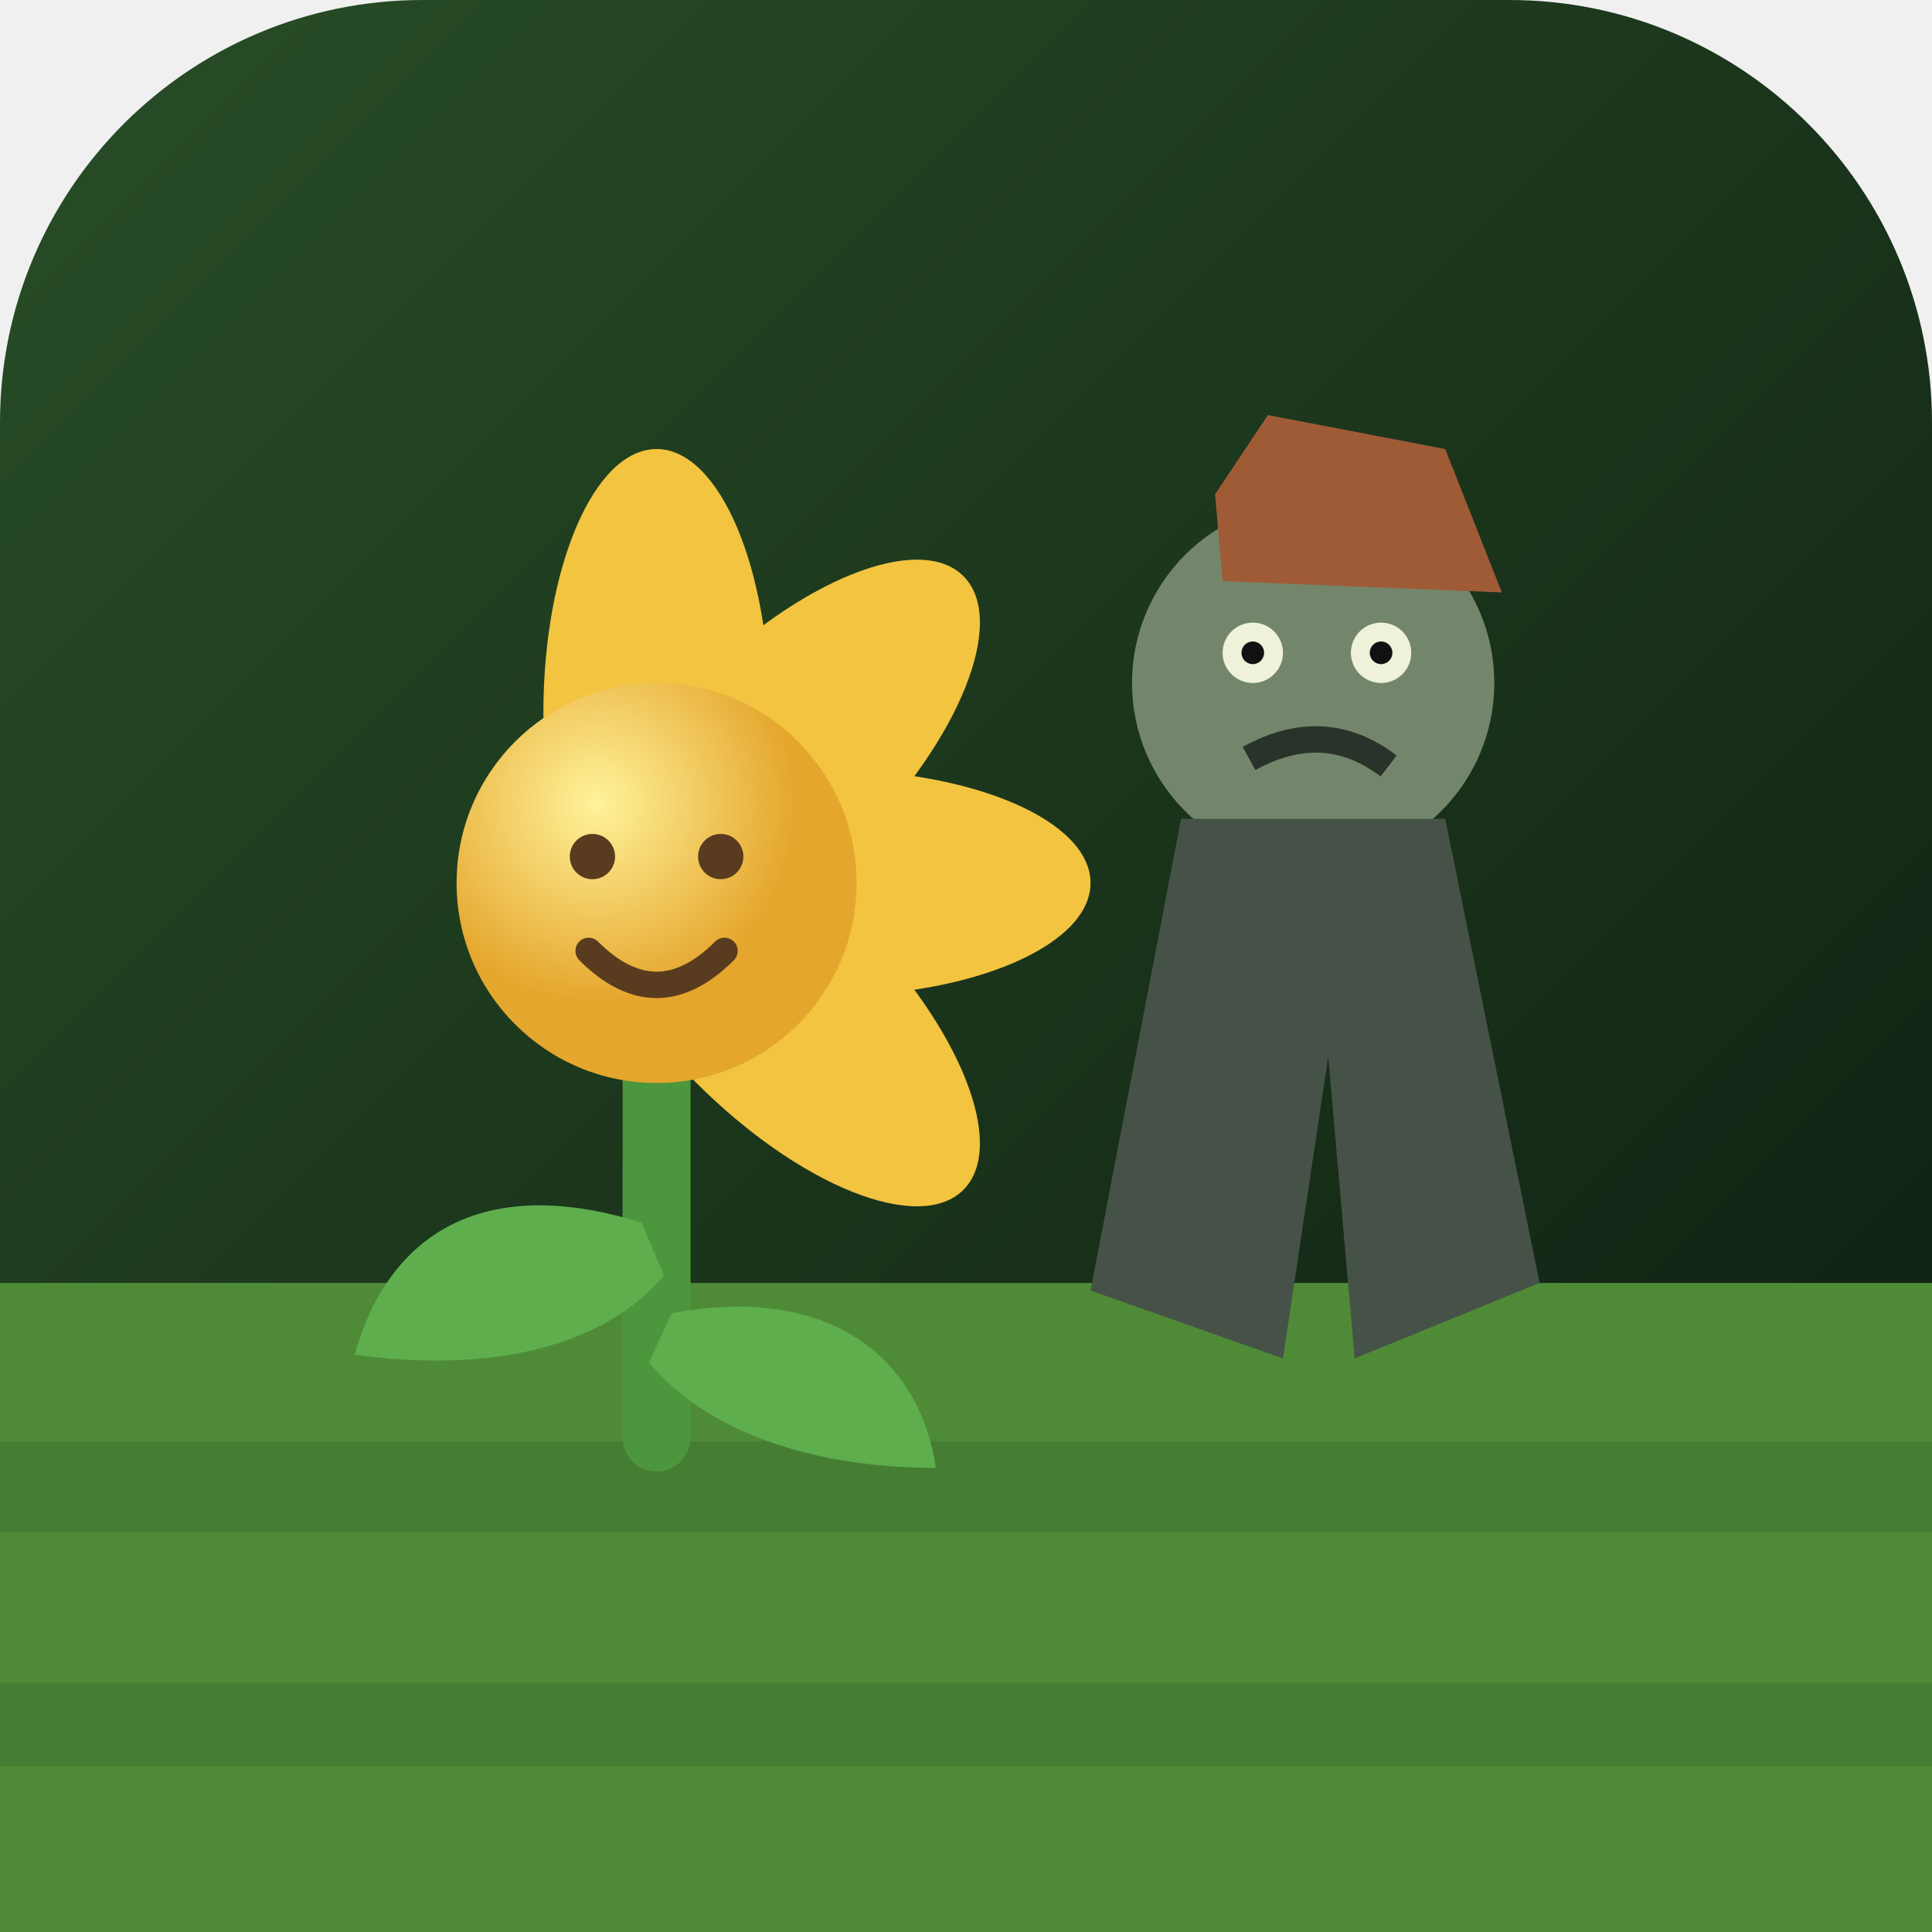
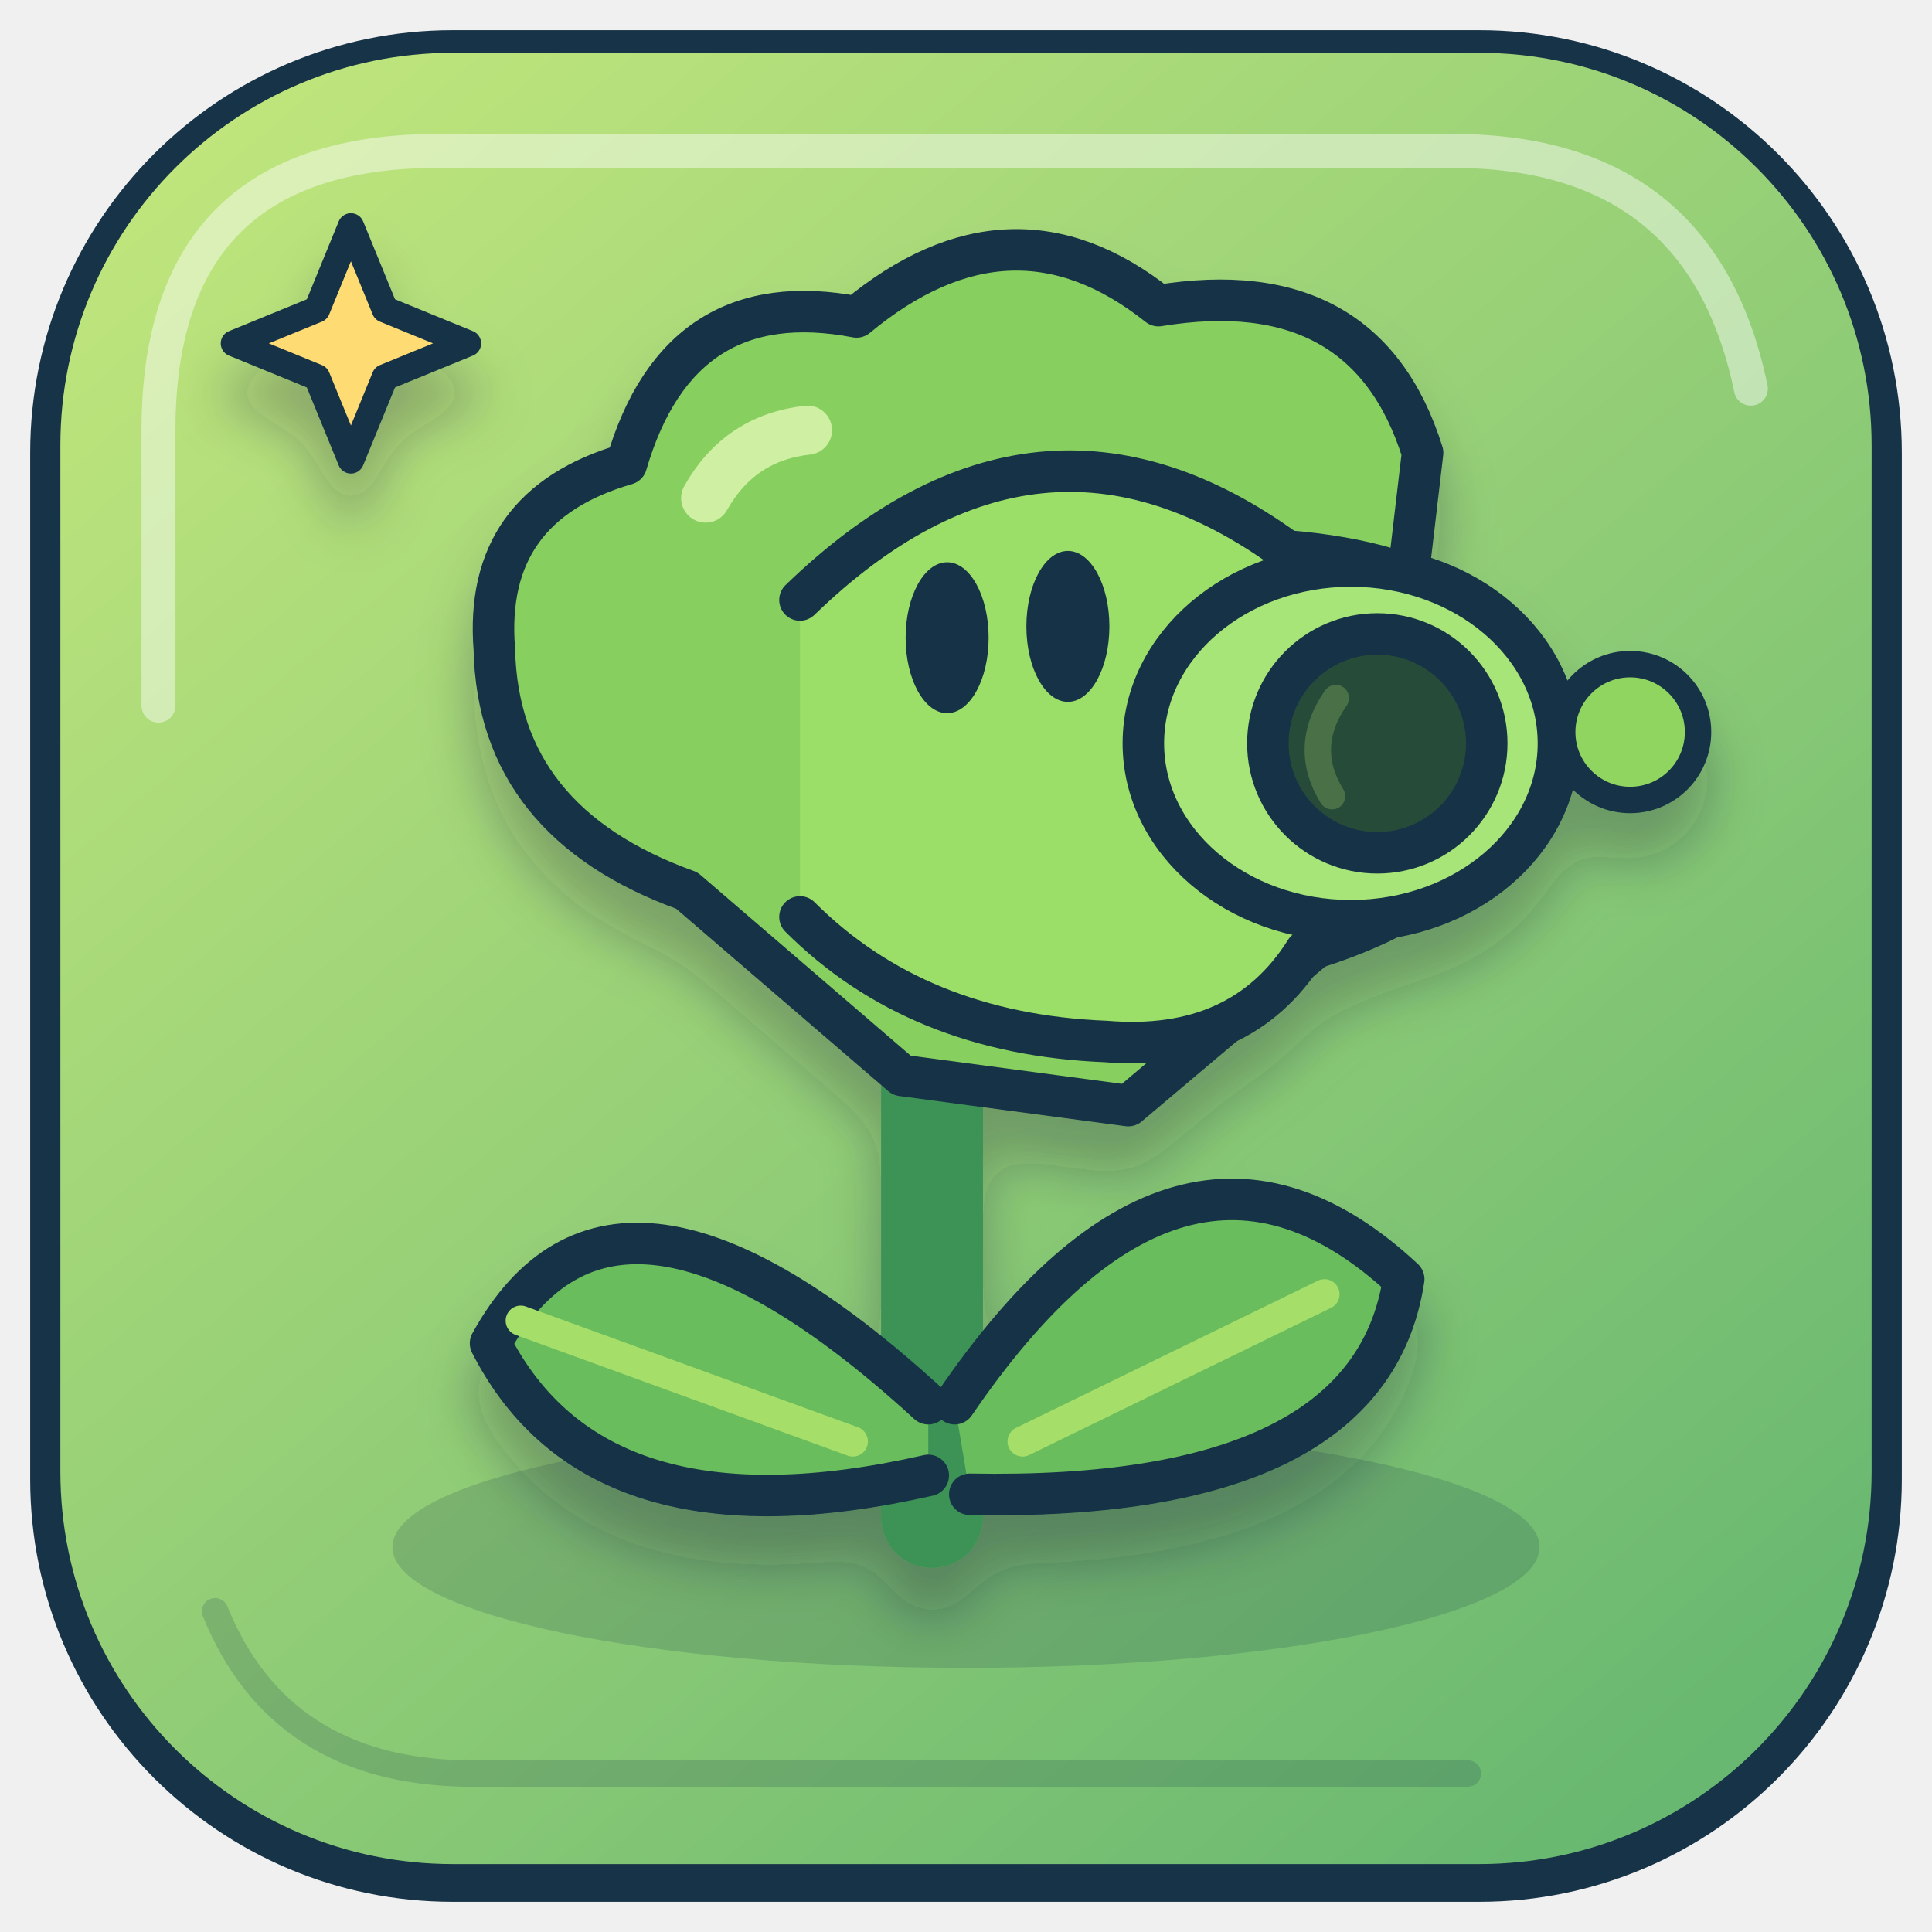
- <svg xmlns="http://www.w3.org/2000/svg" viewBox="0 0 512 512">
+ <svg xmlns="http://www.w3.org/2000/svg" width="512" height="512" viewBox="0 0 512 512" role="img" aria-label="pvz">
  <defs>
-     <linearGradient id="bg" x1="0" x2="1" y1="0" y2="1">
-       <stop stop-color="#284e26" />
-       <stop offset="1" stop-color="#0d1b11" />
+     <linearGradient id="bg" x2=".85" y2="1">
+       <stop stop-color="#c5e87d" />
+       <stop offset="1" stop-color="#68b871" />
    </linearGradient>
-     <radialGradient id="sun" cx="35%" cy="30%">
-       <stop stop-color="#fff39a" />
-       <stop offset="1" stop-color="#e5a62d" />
-     </radialGradient>
+     <linearGradient id="shine" x2="0" y2="1">
+       <stop stop-color="#fff" stop-opacity=".42" />
+       <stop offset="1" stop-color="#fff" stop-opacity="0" />
+     </linearGradient>
+     <filter id="shadow" x="-30%" y="-30%" width="160%" height="160%">
+       <feDropShadow dx="0" dy="13" stdDeviation="7" flood-color="#122939" flood-opacity=".28" />
+     </filter>
  </defs>
-   <rect width="512" height="512" rx="112" fill="url(#bg)" />
-   <path d="M0 340h512v172H0z" fill="#4f8b37" />
-   <path d="M0 382h512v24H0zM0 446h512v22H0z" fill="#3f7431" opacity=".65" />
-   <g transform="translate(174 234)">
-     <rect x="-9" y="34" width="18" height="122" rx="9" fill="#4c963e" />
-     <path d="M-4 90c-45-14-68 6-76 35 36 5 66-2 82-21M4 114c43-8 66 13 70 41-37 0-63-12-76-28" fill="#5eae4d" />
-     <g fill="#f2c43f">
-       <ellipse rx="30" ry="70" transform="rotate(0) translate(0 -45)" />
-       <ellipse rx="30" ry="70" transform="rotate(45) translate(0 -45)" />
-       <ellipse rx="30" ry="70" transform="rotate(90) translate(0 -45)" />
-       <ellipse rx="30" ry="70" transform="rotate(135) translate(0 -45)" />
-     </g>
-     <circle r="53" fill="url(#sun)" />
-     <circle cx="-17" cy="-7" r="6" fill="#593b20" />
-     <circle cx="17" cy="-7" r="6" fill="#593b20" />
-     <path d="M-18 18q18 18 36 0" fill="none" stroke="#593b20" stroke-width="7" stroke-linecap="round" />
+   <rect x="8" y="8" width="496" height="496" rx="112" fill="#173347" />
+   <rect x="16" y="14" width="480" height="480" rx="104" fill="url(#bg)" />
+   <path d="M42 187V114Q42 40 116 40H385Q451 40 464 103" fill="none" stroke="#fff" stroke-opacity=".45" stroke-width="9" stroke-linecap="round" />
+   <ellipse cx="256" cy="410" rx="152" ry="32" fill="#0d3047" opacity=".17" />
+   <g stroke="#173347" stroke-width="11" stroke-linecap="round" stroke-linejoin="round" filter="url(#shadow)">
+     <path d="M247 402V282" stroke="#3d9255" stroke-width="27" />
+     <path d="M246 372q-83-76-116-16 28 55 116 35m7-19q60-88 119-33-9 59-115 57" fill="#69bd5c" />
+     <path d="M138 350l88 32m125-39-80 39" stroke="#a6de6b" stroke-width="8" />
+     <path d="M182 236q-50-18-51-64-3-38 35-49 14-48 61-39 41-34 80-3 55-9 70 39l-14 119-64 54-60-8z" fill="#87cf5f" />
+     <path d="M212 159q63-61 129-13 61 5 64 45-2 44-59 61-17 27-53 24-50-2-81-33" fill="#9bdf68" />
+     <ellipse cx="358" cy="197" rx="55" ry="47" fill="#a8e578" />
+     <ellipse cx="365" cy="197" rx="29" ry="29" fill="#264c38" />
+     <path d="M354 185q-9 13-1 26" fill="none" stroke="#497046" stroke-width="7" />
+     <ellipse cx="251" cy="169" rx="11" ry="20" fill="#173347" stroke="none" />
+     <ellipse cx="283" cy="166" rx="11" ry="20" fill="#173347" stroke="none" />
+     <path d="M187 132q9-16 27-18" fill="none" stroke="#cfefa3" stroke-width="13" />
+     <circle cx="432" cy="194" r="18" fill="#90d55f" stroke-width="7" />
+     <path d="M84 82l9-22 9 22 22 9-22 9-9 22-9-22-22-9z" fill="#ffdc73" stroke-width="7" />
  </g>
-   <g transform="translate(348 255)">
-     <circle cy="-74" r="48" fill="#73866b" />
-     <path d="M-35-38h70l25 123-49 20-7-80-12 80-51-18z" fill="#465247" />
-     <circle cx="-16" cy="-82" r="8" fill="#eff1d9" />
-     <circle cx="18" cy="-82" r="8" fill="#eff1d9" />
-     <circle cx="-16" cy="-82" r="3" fill="#111" />
-     <circle cx="18" cy="-82" r="3" fill="#111" />
-     <path d="M-17-54q20-11 37 2" fill="none" stroke="#2a3329" stroke-width="7" />
-     <path d="M-26-124l14-21 47 9 15 38-74-3z" fill="#9f5b36" />
-   </g>
+   <path d="M57 427Q74 469 123 470H389" fill="none" stroke="#143248" stroke-opacity=".18" stroke-width="7" stroke-linecap="round" />
</svg>
